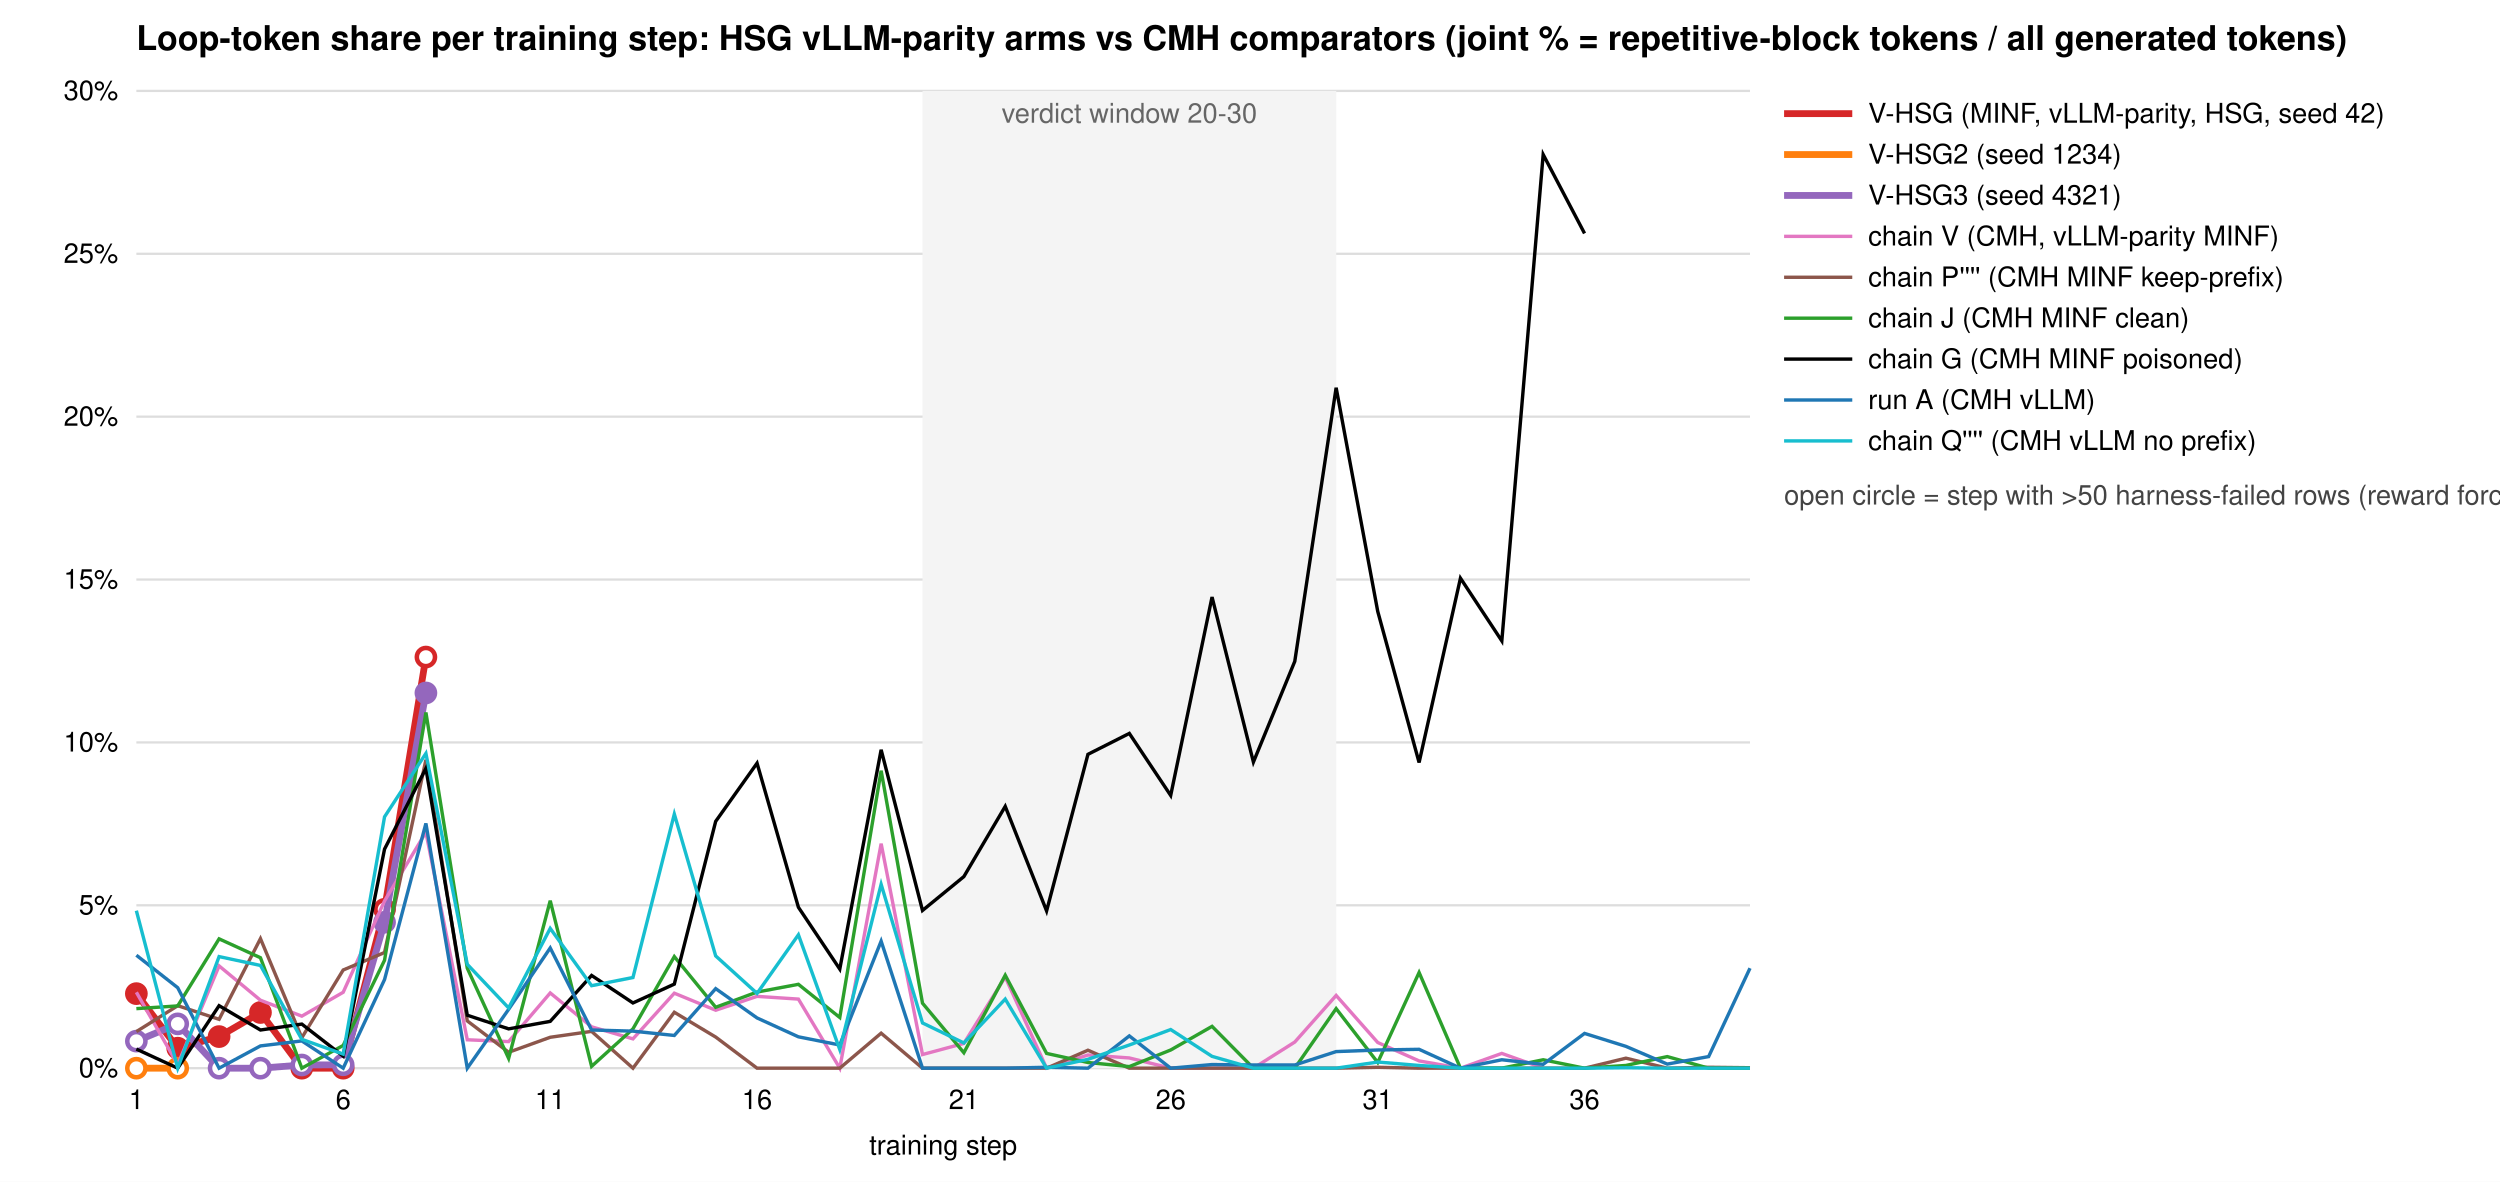
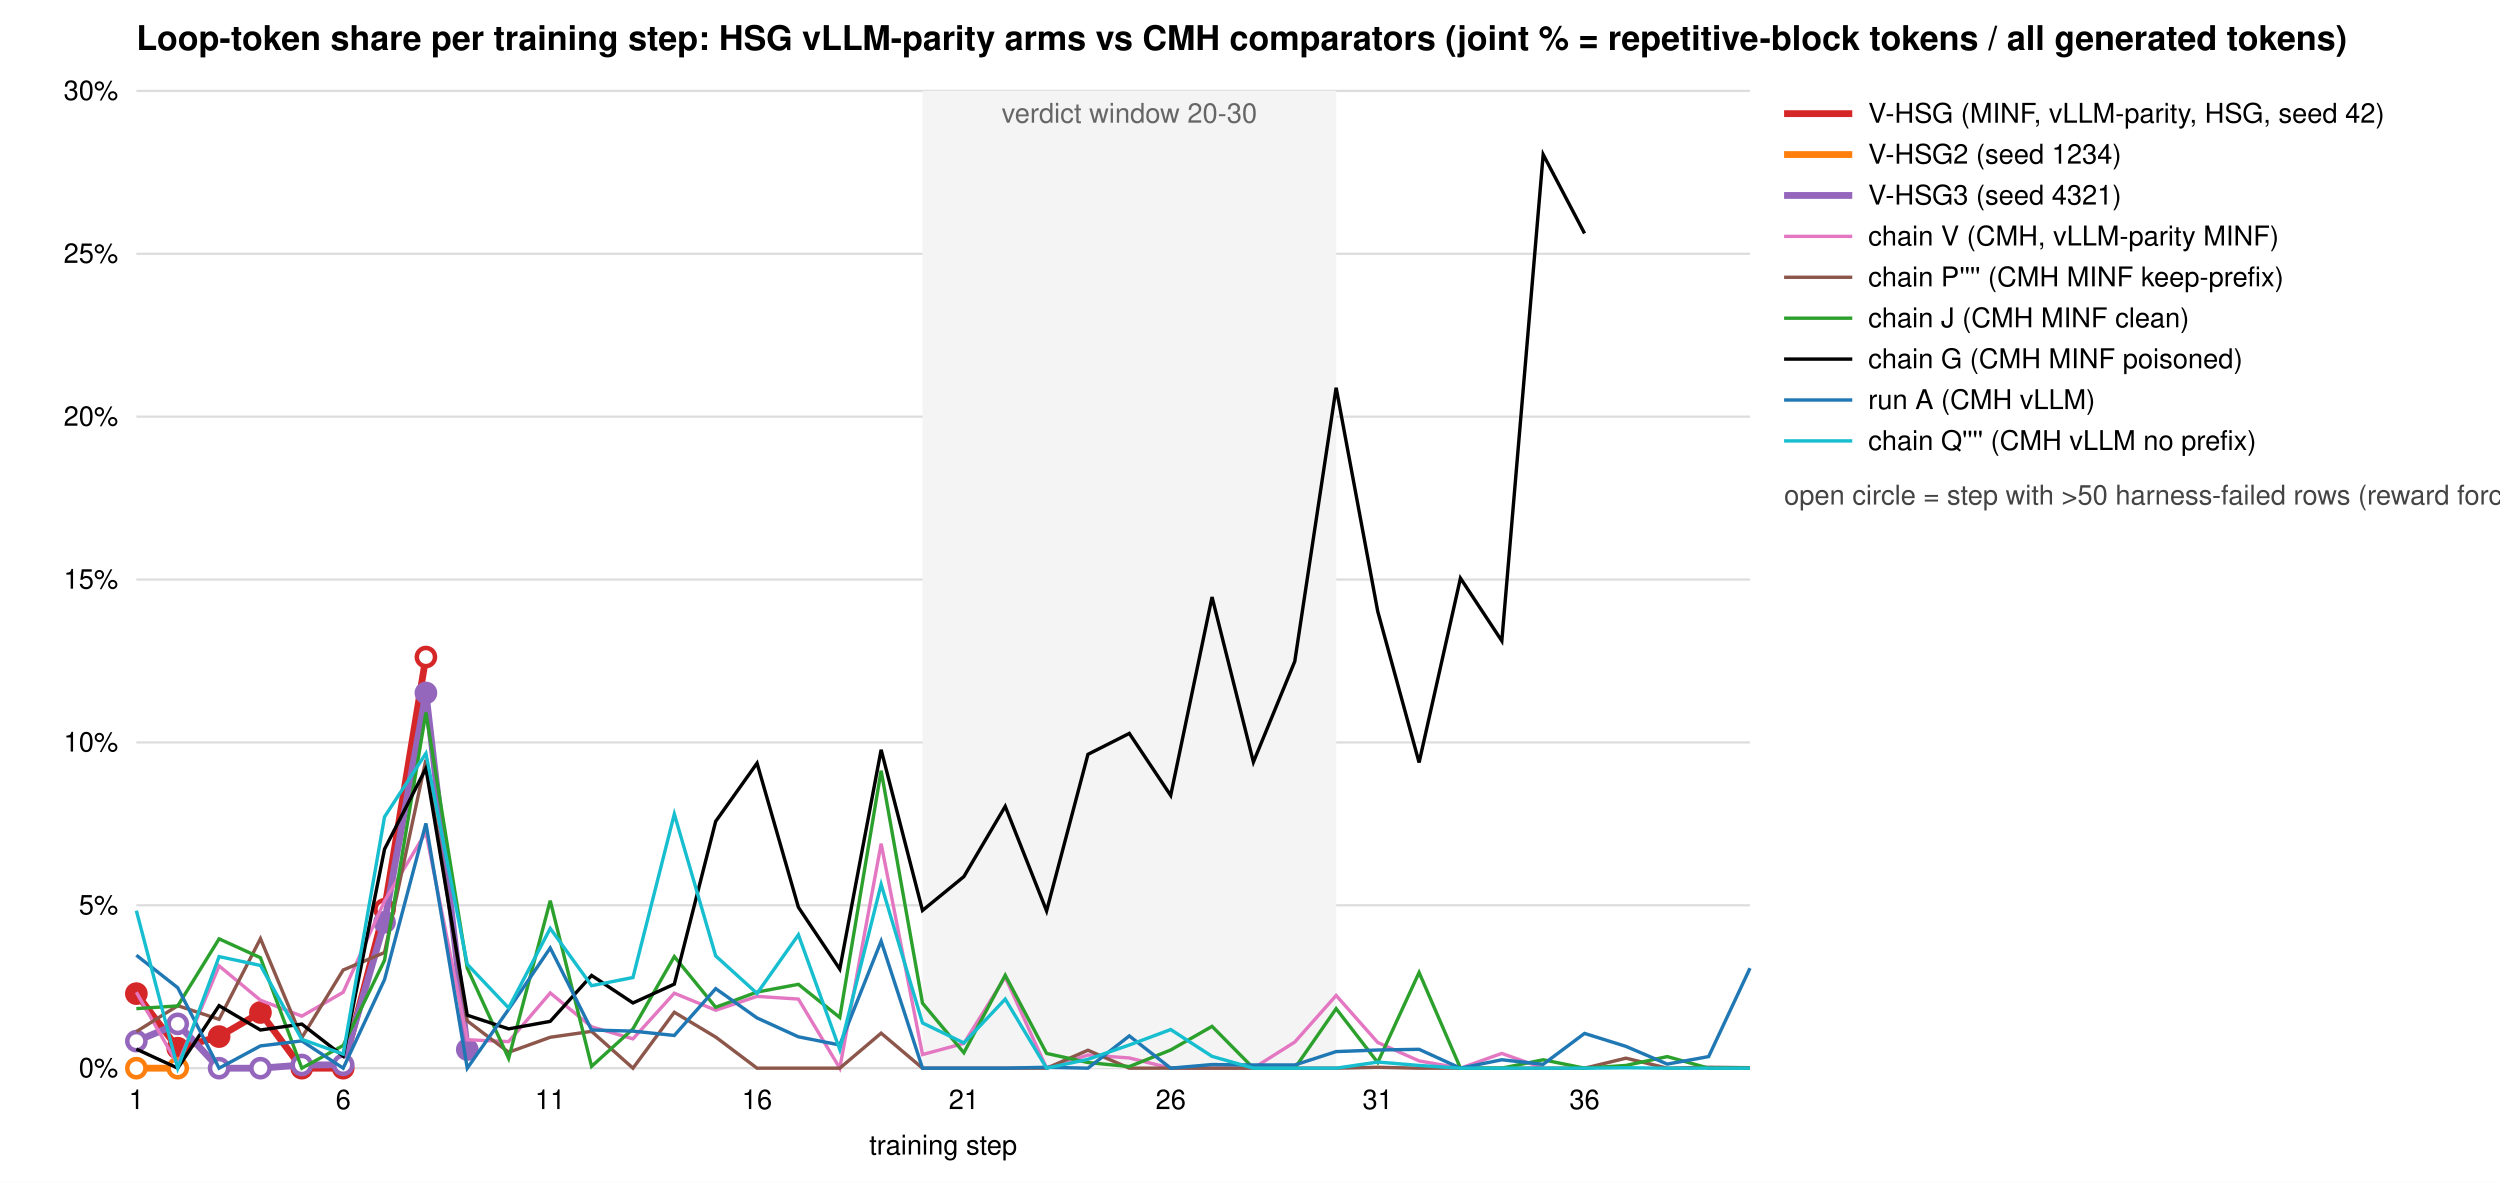
<svg xmlns="http://www.w3.org/2000/svg" width="1100" height="520" font-family="Helvetica,Arial" font-size="12">
  <rect width="1100" height="520" fill="white" />
  <text x="60" y="22" font-size="15" font-weight="bold">Loop-token share per training step: HSG vLLM-parity arms vs CMH comparators (joint % = repetitive-block tokens / all generated tokens)</text>
  <line x1="60" y1="470.0" x2="770" y2="470.0" stroke="#ddd" />
  <text x="52" y="474.0" text-anchor="end">0%</text>
  <line x1="60" y1="398.333" x2="770" y2="398.333" stroke="#ddd" />
  <text x="52" y="402.333" text-anchor="end">5%</text>
  <line x1="60" y1="326.667" x2="770" y2="326.667" stroke="#ddd" />
  <text x="52" y="330.667" text-anchor="end">10%</text>
  <line x1="60" y1="255.0" x2="770" y2="255.0" stroke="#ddd" />
  <text x="52" y="259.0" text-anchor="end">15%</text>
  <line x1="60" y1="183.333" x2="770" y2="183.333" stroke="#ddd" />
  <text x="52" y="187.333" text-anchor="end">20%</text>
  <line x1="60" y1="111.667" x2="770" y2="111.667" stroke="#ddd" />
  <text x="52" y="115.667" text-anchor="end">25%</text>
  <line x1="60" y1="40.0" x2="770" y2="40.0" stroke="#ddd" />
  <text x="52" y="44.0" text-anchor="end">30%</text>
  <text x="60.0" y="488" text-anchor="middle">1</text>
  <text x="151.026" y="488" text-anchor="middle">6</text>
  <text x="242.051" y="488" text-anchor="middle">11</text>
  <text x="333.077" y="488" text-anchor="middle">16</text>
  <text x="424.103" y="488" text-anchor="middle">21</text>
  <text x="515.128" y="488" text-anchor="middle">26</text>
  <text x="606.154" y="488" text-anchor="middle">31</text>
  <text x="697.179" y="488" text-anchor="middle">36</text>
  <text x="415.0" y="508" text-anchor="middle">training step</text>
  <rect x="405.897" y="40" width="182.051" height="430" fill="#f4f4f4" />
  <text x="496.923" y="54" text-anchor="middle" fill="#666">verdict window 20-30</text>
  <polyline fill="none" stroke="#d62728" stroke-width="3" points="60.0,437.2 78.2,461.2 96.4,456.1 114.6,445.5 132.8,470.0 151.0,470.0 169.2,400.1 187.4,289.1" />
  <circle cx="60.0" cy="437.2" r="4" fill="#d62728" stroke="#d62728" stroke-width="2" />
  <circle cx="78.2" cy="461.2" r="4" fill="#d62728" stroke="#d62728" stroke-width="2" />
  <circle cx="96.4" cy="456.1" r="4" fill="#d62728" stroke="#d62728" stroke-width="2" />
  <circle cx="114.6" cy="445.5" r="4" fill="#d62728" stroke="#d62728" stroke-width="2" />
  <circle cx="132.8" cy="470.0" r="4" fill="white" stroke="#d62728" stroke-width="2" />
  <circle cx="151.0" cy="470.0" r="4" fill="white" stroke="#d62728" stroke-width="2" />
  <circle cx="169.2" cy="400.1" r="4" fill="white" stroke="#d62728" stroke-width="2" />
  <circle cx="187.4" cy="289.1" r="4" fill="white" stroke="#d62728" stroke-width="2" />
  <line x1="785" y1="50" x2="815" y2="50" stroke="#d62728" stroke-width="3" />
  <text x="822" y="54">V-HSG (MINF, vLLM-parity, HSG, seed 42)</text>
  <polyline fill="none" stroke="#ff7f0e" stroke-width="3" points="60.0,470.0 78.2,470.0" />
  <circle cx="60.0" cy="470.0" r="4" fill="white" stroke="#ff7f0e" stroke-width="2" />
  <circle cx="78.2" cy="470.0" r="4" fill="white" stroke="#ff7f0e" stroke-width="2" />
  <line x1="785" y1="68" x2="815" y2="68" stroke="#ff7f0e" stroke-width="3" />
  <text x="822" y="72">V-HSG2 (seed 1234)</text>
-   <polyline fill="none" stroke="#9467bd" stroke-width="3" points="60.0,458.1 78.2,450.5 96.4,470.0 114.6,470.0 132.8,468.6 151.0,468.5 169.2,405.8 187.4,304.9" />
+   <polyline fill="none" stroke="#9467bd" stroke-width="3" points="60.0,458.1 78.2,450.5 96.4,470.0 114.6,470.0 132.8,468.6 151.0,468.5 169.2,405.8 187.4,304.9 205.6,461.8" />
  <circle cx="60.0" cy="458.1" r="4" fill="white" stroke="#9467bd" stroke-width="2" />
  <circle cx="78.2" cy="450.5" r="4" fill="white" stroke="#9467bd" stroke-width="2" />
  <circle cx="96.4" cy="470.0" r="4" fill="white" stroke="#9467bd" stroke-width="2" />
  <circle cx="114.6" cy="470.0" r="4" fill="white" stroke="#9467bd" stroke-width="2" />
  <circle cx="132.8" cy="468.6" r="4" fill="white" stroke="#9467bd" stroke-width="2" />
  <circle cx="151.0" cy="468.5" r="4" fill="white" stroke="#9467bd" stroke-width="2" />
  <circle cx="169.2" cy="405.8" r="4" fill="#9467bd" stroke="#9467bd" stroke-width="2" />
  <circle cx="187.4" cy="304.9" r="4" fill="#9467bd" stroke="#9467bd" stroke-width="2" />
+   <circle cx="205.6" cy="461.8" r="4" fill="#9467bd" stroke="#9467bd" stroke-width="2" />
  <line x1="785" y1="86" x2="815" y2="86" stroke="#9467bd" stroke-width="3" />
  <text x="822" y="90">V-HSG3 (seed 4321)</text>
  <polyline fill="none" stroke="#e377c2" stroke-width="1.5" points="60.0,436.6 78.2,468.4 96.4,425.0 114.6,440.1 132.8,447.1 151.0,436.6 169.2,396.4 187.4,366.2 205.6,457.5 223.8,458.3 242.1,436.9 260.3,451.8 278.5,457.1 296.7,437.0 314.9,444.5 333.1,438.4 351.3,439.6 369.5,470.0 387.7,371.2 405.9,464.0 424.1,459.1 442.3,429.9 460.5,470.0 478.7,464.2 496.9,465.5 515.1,470.0 533.3,470.0 551.5,470.0 569.7,458.5 587.9,438.0 606.2,458.7 624.4,466.8 642.6,470.0 660.8,463.5 679.0,470.0" />
  <line x1="785" y1="104" x2="815" y2="104" stroke="#e377c2" stroke-width="1.5" />
  <text x="822" y="108">chain V (CMH, vLLM-parity MINF)</text>
  <polyline fill="none" stroke="#8c564b" stroke-width="1.5" points="60.0,453.9 78.2,442.5 96.4,448.5 114.6,413.0 132.8,456.6 151.0,426.8 169.2,419.1 187.4,334.3 205.6,449.2 223.8,463.0 242.1,456.4 260.3,453.8 278.5,470.0 296.7,445.4 314.9,456.3 333.1,470.0 351.3,470.0 369.5,470.0 387.7,454.6 405.9,470.0 424.1,470.0 442.3,470.0 460.5,470.0 478.7,462.1 496.9,470.0 515.1,470.0 533.3,470.0 551.5,470.0 569.7,470.0 587.9,470.0 606.2,469.6 624.4,470.0 642.6,470.0 660.8,470.0 679.0,470.0 697.2,470.0 715.4,465.6 733.6,470.0 751.8,469.6 770.0,469.8" />
  <line x1="785" y1="122" x2="815" y2="122" stroke="#8c564b" stroke-width="1.5" />
  <text x="822" y="126">chain P'''' (CMH MINF keep-prefix)</text>
  <polyline fill="none" stroke="#2ca02c" stroke-width="1.5" points="60.0,443.8 78.2,442.6 96.4,413.1 114.6,421.4 132.8,470.0 151.0,460.0 169.2,422.5 187.4,313.5 205.6,426.0 223.8,465.7 242.1,396.3 260.3,469.2 278.5,452.7 296.7,420.9 314.9,443.2 333.1,436.5 351.3,433.1 369.5,447.7 387.7,339.1 405.9,441.4 424.1,463.2 442.3,429.1 460.5,463.5 478.7,467.5 496.9,469.3 515.1,462.0 533.3,451.6 551.5,470.0 569.7,470.0 587.9,443.8 606.2,467.5 624.4,427.9 642.6,470.0 660.8,470.0 679.0,466.3 697.2,470.0 715.4,468.8 733.6,464.9 751.8,470.0 770.0,470.0" />
  <line x1="785" y1="140" x2="815" y2="140" stroke="#2ca02c" stroke-width="1.5" />
  <text x="822" y="144">chain J (CMH MINF clean)</text>
  <polyline fill="none" stroke="#000000" stroke-width="1.5" points="60.0,461.6 78.2,470.0 96.4,442.5 114.6,453.2 132.8,450.6 151.0,464.7 169.2,373.6 187.4,338.1 205.6,446.7 223.8,452.7 242.1,449.4 260.3,429.2 278.5,441.3 296.7,433.0 314.9,361.4 333.1,335.8 351.3,399.2 369.5,426.4 387.7,329.9 405.9,400.6 424.1,385.7 442.3,354.8 460.5,400.8 478.7,331.9 496.9,322.7 515.1,350.0 533.3,262.7 551.5,335.3 569.7,291.0 587.9,170.6 606.2,269.0 624.4,335.5 642.6,254.4 660.8,282.0 679.0,68.0 697.2,102.7" />
  <line x1="785" y1="158" x2="815" y2="158" stroke="#000000" stroke-width="1.5" />
  <text x="822" y="162">chain G (CMH MINF poisoned)</text>
  <polyline fill="none" stroke="#1f77b4" stroke-width="1.5" points="60.0,420.3 78.2,434.6 96.4,470.0 114.6,460.2 132.8,458.0 151.0,470.0 169.2,431.0 187.4,362.3 205.6,470.0 223.8,444.1 242.1,417.1 260.3,453.2 278.5,453.7 296.7,455.6 314.9,435.0 333.1,447.9 351.3,456.2 369.5,459.8 387.7,414.1 405.9,470.0 424.1,470.0 442.3,470.0 460.5,469.6 478.7,470.0 496.9,455.8 515.1,470.0 533.3,468.4 551.5,468.6 569.7,468.6 587.9,462.7 606.2,462.0 624.4,461.7 642.6,470.0 660.8,466.3 679.0,468.3 697.2,454.7 715.4,460.4 733.6,468.2 751.8,464.9 770.0,426.0" />
  <line x1="785" y1="176" x2="815" y2="176" stroke="#1f77b4" stroke-width="1.5" />
  <text x="822" y="180">run A (CMH vLLM)</text>
  <polyline fill="none" stroke="#17becf" stroke-width="1.5" points="60.0,400.7 78.2,470.0 96.4,420.9 114.6,424.8 132.8,457.3 151.0,463.8 169.2,359.4 187.4,331.5 205.6,424.3 223.8,443.5 242.1,408.5 260.3,433.7 278.5,430.1 296.7,358.2 314.9,420.6 333.1,437.1 351.3,411.3 369.5,461.8 387.7,389.1 405.9,450.1 424.1,458.9 442.3,439.6 460.5,470.0 478.7,466.1 496.9,459.8 515.1,453.0 533.3,464.8 551.5,470.0 569.7,470.0 587.9,470.0 606.2,467.3 624.4,468.8 642.6,470.0 660.8,470.0 679.0,470.0 697.2,470.0 715.4,469.8 733.6,470.0 751.8,470.0 770.0,470.0" />
  <line x1="785" y1="194" x2="815" y2="194" stroke="#17becf" stroke-width="1.5" />
  <text x="822" y="198">chain Q'''' (CMH vLLM no prefix)</text>
  <text x="785" y="222" fill="#444">open circle = step with &gt;50 harness-failed rows (reward forced 0)</text>
</svg>
